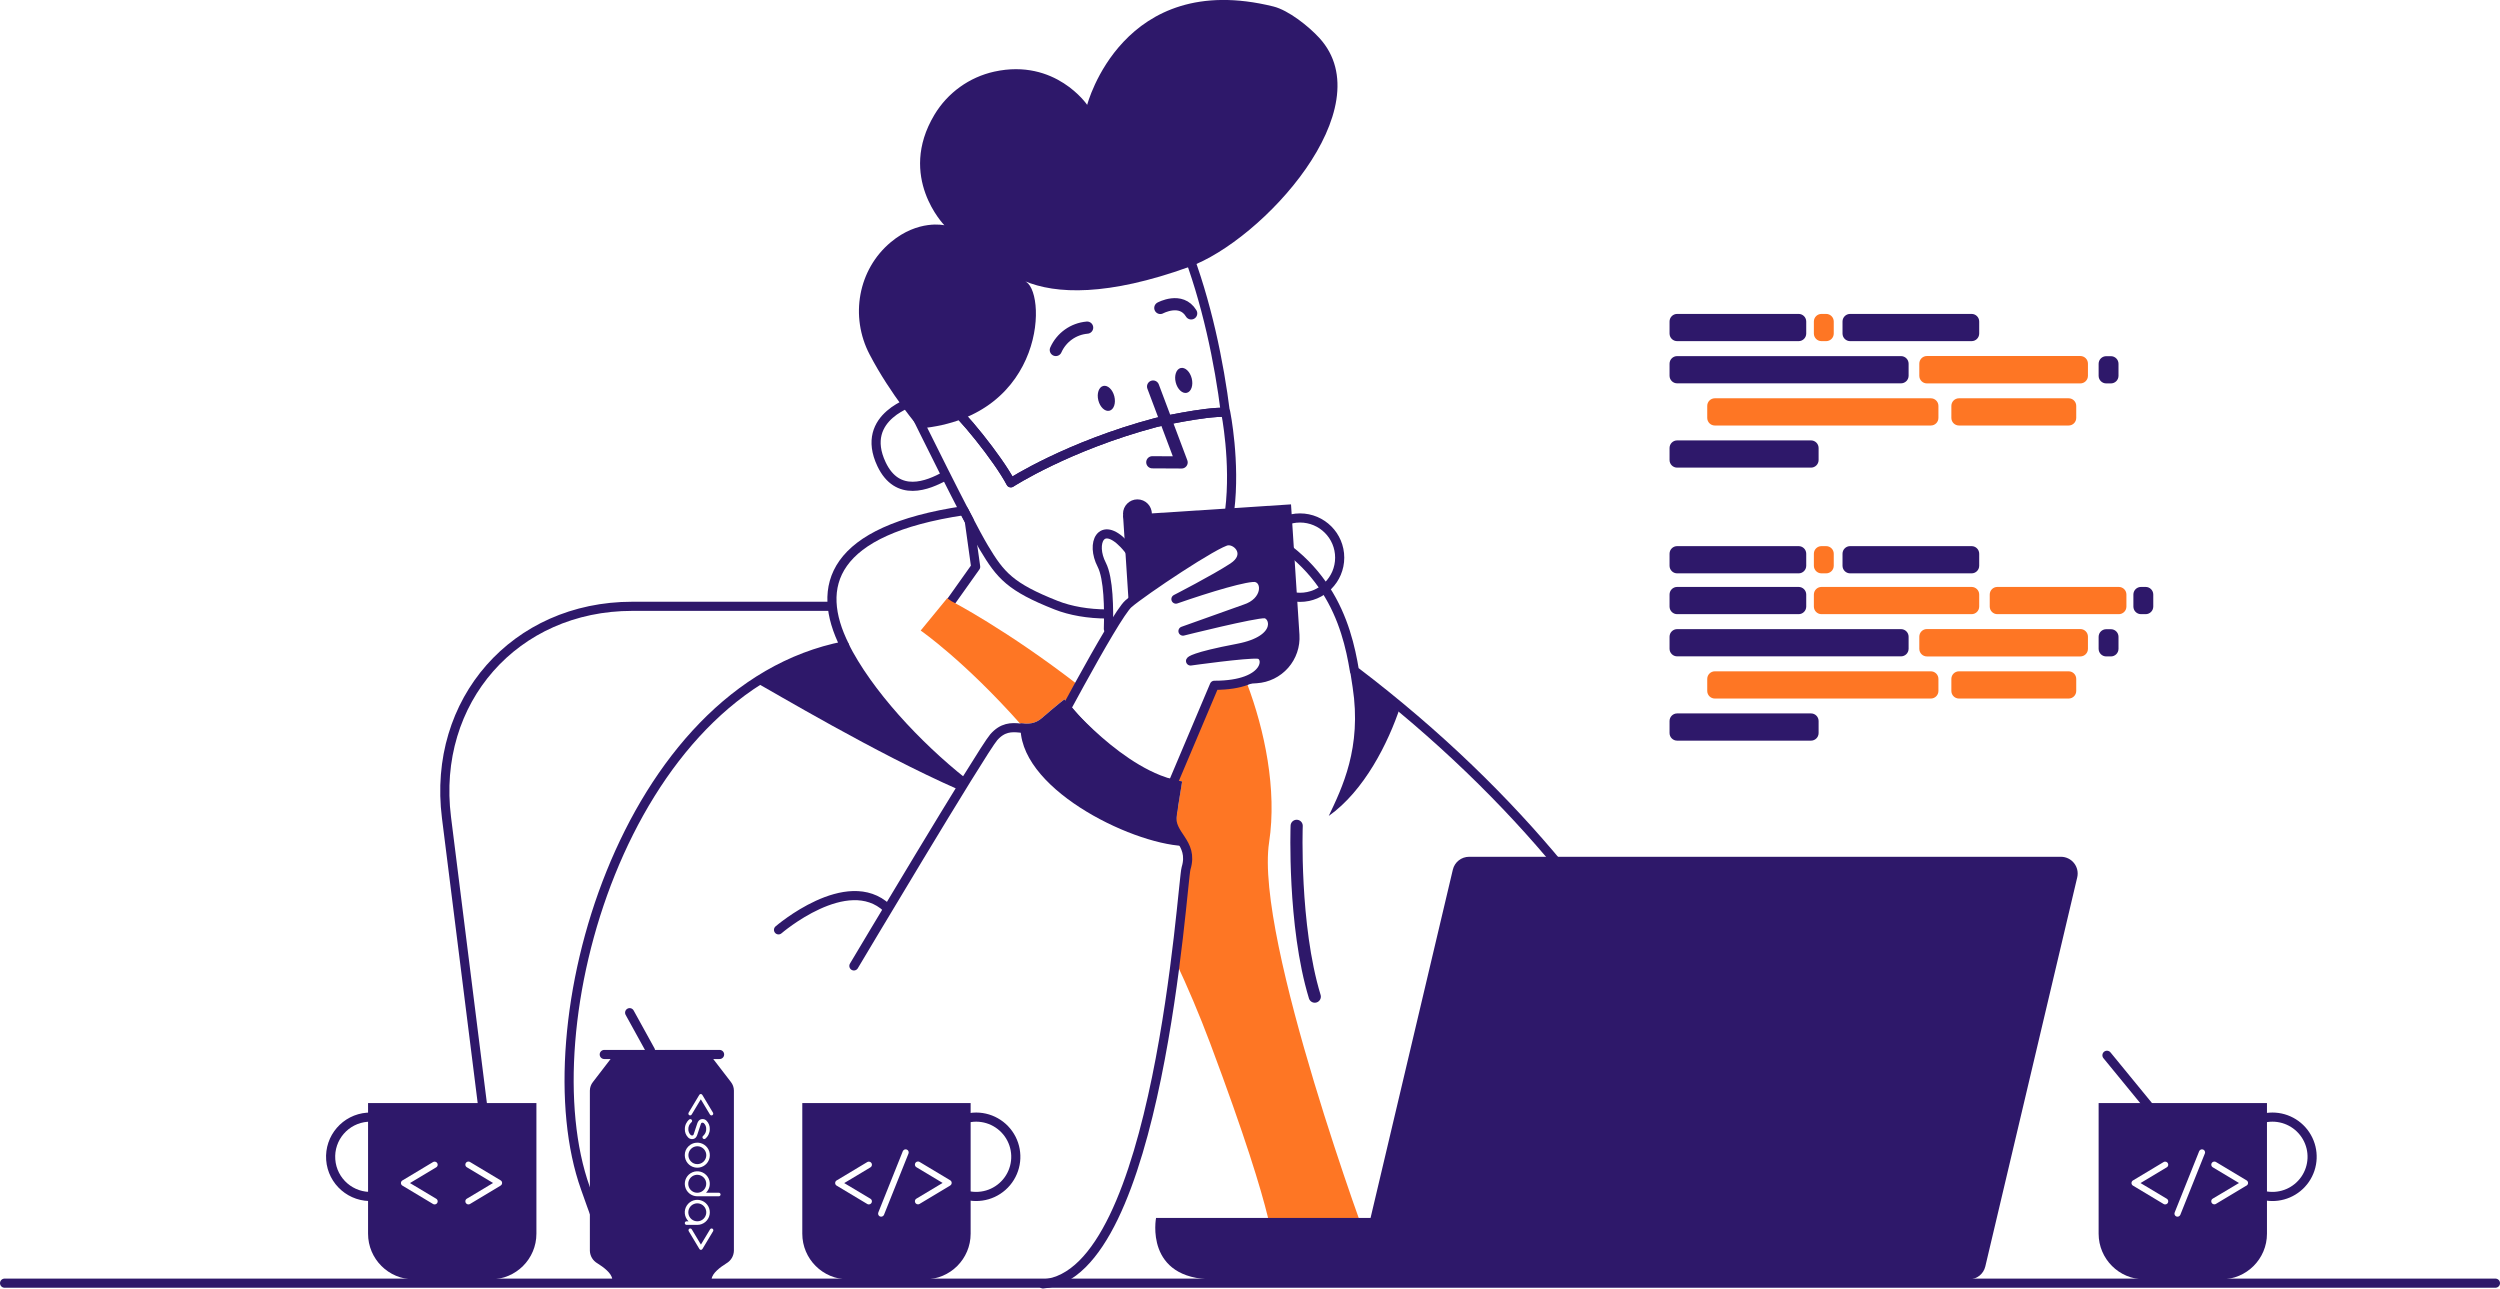
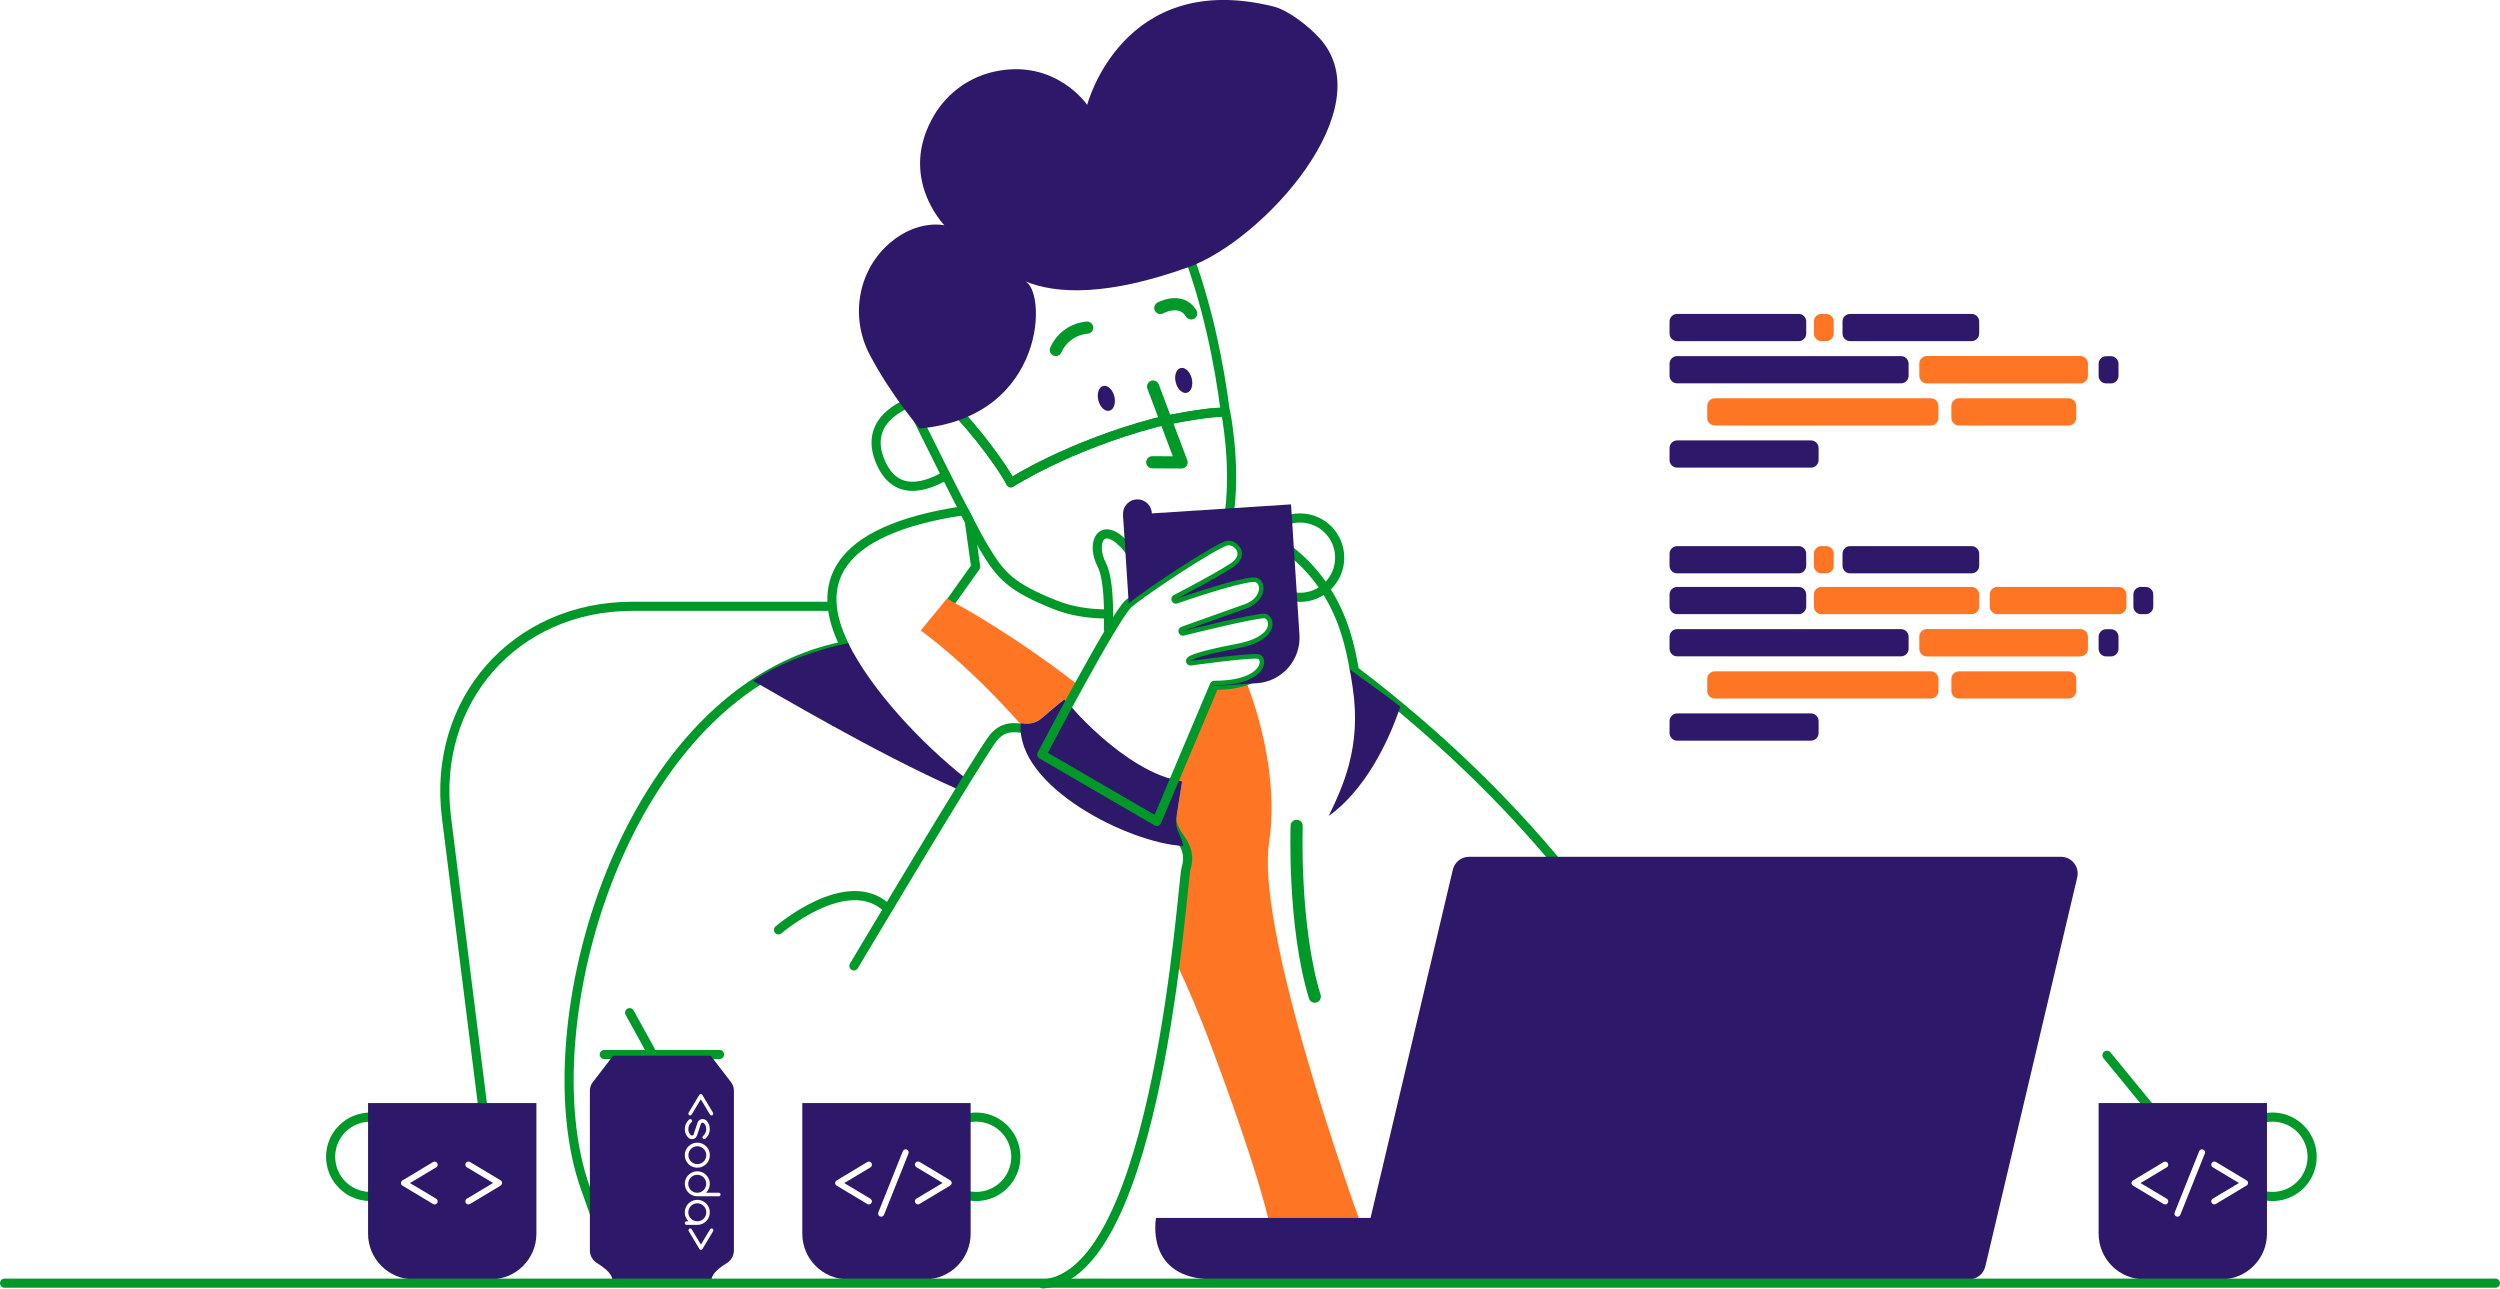
<svg xmlns="http://www.w3.org/2000/svg" viewBox="0 0 1642.48 846.52">
  <defs>
-     <style>.cls-1,.cls-3{fill:none;stroke:#2e186a;stroke-linecap:round;stroke-linejoin:round;}.cls-1{stroke-width:6px;}.cls-2{fill:#fe7624;}.cls-3{stroke-width:8px;}.cls-4{fill:#2e186a;}</style>
+     <style>.cls-1,.cls-3{fill:none;stroke:#009929;stroke-linecap:round;stroke-linejoin:round;}.cls-1{stroke-width:6px;}.cls-2{fill:#fe7624;}.cls-3{stroke-width:8px;}.cls-4{fill:#2e186a;}</style>
  </defs>
  <g id="Layer_2" data-name="Layer 2">
    <g id="outline">
      <g id="developer">
        <path id="chair" class="cls-1" d="M317.73,731.65l-24.4-194.59c-9.61-76.61,45-138.72,122.06-138.72H544.24" />
        <g id="body">
          <path id="hoodie" class="cls-1" d="M625,394.92l16-22.53-4.21-30.25c-1.13-2.14-2.29-4.37-3.48-6.67-87.37,13-98,49.61-78.38,88.82C410,452.59,346.9,675.05,384.6,780.6c10.74,30,19.36,60,51.27,60.34" />
          <g id="tshirt">
            <path class="cls-2" d="M670.57,475.79c0-.19,0-.38,0-.57,4.74.46,9.34.49,13.78-3.35,11-9.53,14.9-12.39,14.9-12.39s1,1.2,2.77,3.23c2.17-4,4.43-8.15,6.74-12.35C661.27,413.58,625,394.92,625,394.92L622.32,393l-17.44,21.27S633.26,433.83,670.57,475.79Z" />
            <path class="cls-2" d="M900.13,821.06s-76-204.39-66.33-267.73c5.27-34.55-3-73.73-14.42-104l-21.77,1.41-26.06,61.62c1.7.42,3.4.77,5.1,1,0,0-1,6.47-3.46,21.34-1.65,9.91,1.18,11,3.42,17.88,2.89,4.63,5.11,9.83,2.67,17.87-.8,2.63-2.7,27.4-7,61,8,17,15.64,34.94,22.8,54,46.08,122.92,41.29,136.33,41.29,136.33Z" />
          </g>
          <path id="hoodie-2" data-name="hoodie" class="cls-1" d="M1157.5,839.33c-5.47-36-44.48-229.23-267.66-398.72-5-30.28-17.65-77.94-82.66-100.22" />
          <path id="string" class="cls-3" d="M851.9,542.57s-2.4,65.28,11.89,112.21" />
          <path id="stripe" class="cls-4" d="M886.88,439.86c.71,4.26,1.26,8.18,1.79,11.62,6.14,39.82-7,66.26-15.69,84.59,23.33-16.5,39.06-47.88,47-71.81C910.39,456.58,897.3,447.62,886.88,439.86Z" />
          <path id="stripe_II" data-name="stripe II" class="cls-4" d="M557.24,422.52c-16.32,3.33-43.14,11.46-62.47,24.83,13.5,7.36,80.36,47.4,135,71.42.43-.25,3.43-5.25,4.93-7.2C604.46,487.59,572.65,453.41,557.24,422.52Z" />
        </g>
        <g id="head">
          <path id="ear" class="cls-1" d="M601.25,263.25S564.14,273.31,579.16,305c10.44,22,30.26,14.18,42.08,7.51" />
          <path id="face" class="cls-1" d="M611.15,269.27l11.66-3.91c7.69,4.65,33.09,36.21,41.28,51.85,0,0,37.29-24.19,95.5-39.66,0,0,31.69-7.24,45.47-6.66-4-32-12.18-72.88-26.58-109.43-21.42-54.33-87.7-33.25-97.32-30-103.37,35.17-70.11,137.58-70.11,137.58Z" />
          <path id="beard" class="cls-1" d="M727.49,403.37c-12.44,0-24.27-2.07-33.58-5.75-30.2-11.93-36.62-19.62-47.46-37.76s-44.81-87.39-44.81-87.39l21.17-7.11c7.69,4.65,33.09,36.21,41.28,51.85,0,0,37.29-24.19,95.5-39.66,0,0,32-7.32,45.69-6.66,0,0,6.54,32.54,2.62,64.44" />
          <path id="hair" class="cls-4" d="M604.24,281.52s-19.12-22.17-32.93-48.66c-13-24.9-7.61-55.75,13.94-73.75C603.29,144,620.46,148,620.46,148s-31.06-31.64-6.57-72.57a61.32,61.32,0,0,1,39.38-28.38c40.2-8.81,61,21.85,61,21.85s23.1-89.19,122.31-64.65c10,2.48,23.23,13.06,30.2,20.66C909,71,829.46,158,781.07,175.42c-53.13,19.12-87.3,18.07-108.18,9.13C687.9,189.12,688.45,273.79,604.24,281.52Z" />
          <polyline id="nose" class="cls-3" points="757.57 253.95 776.31 303.81 757.05 303.71" />
          <circle id="mouth" class="cls-4" cx="747.28" cy="337.55" r="9.47" />
          <ellipse id="eye_II" data-name="eye II" class="cls-4" cx="777.71" cy="249.86" rx="5.42" ry="8.39" transform="translate(-37.39 196.21) rotate(-14.04)" />
          <ellipse id="eye" class="cls-4" cx="726.86" cy="261.64" rx="5.42" ry="8.39" transform="translate(-41.77 184.22) rotate(-14.04)" />
          <path id="brow_II" data-name="brow II" class="cls-3" d="M693.66,229.94a24.85,24.85,0,0,1,20.58-14.69" />
          <path id="brow" class="cls-3" d="M762.32,202.32s13.64-7.43,20.27,3.58" />
        </g>
        <path id="laptop" class="cls-4" d="M1354,562.9H965.2a11,11,0,0,0-10.7,8.47L900.44,800.19H759.51s-7.81,40.34,37.73,40.34h496.39a11,11,0,0,0,10.7-8.47l60.39-255.63A11,11,0,0,0,1354,562.9Z" />
        <g id="code_lines" data-name="code lines">
          <rect class="cls-2" x="1191.7" y="206.24" width="13.06" height="17.89" rx="5" />
          <rect class="cls-4" x="1096.88" y="206.24" width="89.8" height="17.89" rx="5" />
          <rect class="cls-4" x="1096.88" y="289.34" width="97.93" height="17.89" rx="5" />
          <rect class="cls-2" x="1121.64" y="261.67" width="151.89" height="17.89" rx="5" />
          <rect class="cls-2" x="1282.03" y="261.67" width="82.04" height="17.89" rx="5" />
          <rect class="cls-4" x="1378.78" y="234.01" width="13.06" height="17.89" rx="5" />
          <rect class="cls-4" x="1096.88" y="233.96" width="157.06" height="17.89" rx="5" />
          <rect class="cls-4" x="1210.52" y="206.24" width="89.8" height="17.89" rx="5" />
          <rect class="cls-2" x="1260.97" y="233.9" width="110.79" height="18" rx="5" />
        </g>
        <g id="code_lines-2" data-name="code lines">
          <rect class="cls-4" x="1096.88" y="385.61" width="89.8" height="17.89" rx="5" />
          <rect class="cls-4" x="1096.88" y="468.71" width="97.93" height="17.89" rx="5" />
          <rect class="cls-2" x="1121.64" y="441.05" width="151.89" height="17.89" rx="5" />
          <rect class="cls-2" x="1282.03" y="441.05" width="82.04" height="17.89" rx="5" />
          <rect class="cls-4" x="1378.78" y="413.38" width="13.06" height="17.89" rx="5" />
          <rect class="cls-4" x="1401.62" y="385.61" width="13.06" height="17.89" rx="5" />
          <rect class="cls-4" x="1096.88" y="413.33" width="157.06" height="17.89" rx="5" />
          <rect class="cls-2" x="1191.7" y="385.61" width="108.62" height="17.89" rx="5" />
          <rect class="cls-2" x="1307.24" y="385.61" width="89.8" height="17.89" rx="5" />
          <rect class="cls-2" x="1191.7" y="358.8" width="13.06" height="17.89" rx="5" />
          <rect class="cls-4" x="1096.88" y="358.8" width="89.8" height="17.89" rx="5" />
          <rect class="cls-4" x="1210.52" y="358.8" width="89.8" height="17.89" rx="5" />
          <rect class="cls-2" x="1260.97" y="413.28" width="110.79" height="18" rx="5" />
        </g>
        <g id="mug">
          <path id="handle" class="cls-1" d="M1484.34,735.41a26.47,26.47,0,0,1,6.76-1.41,26.07,26.07,0,1,1-2.15,51.76" />
          <line id="spoon" class="cls-1" x1="1421.52" y1="738.81" x2="1384.25" y2="693.31" />
          <path id="mug-2" data-name="mug" class="cls-4" d="M1378.78,724.71v85.81a30,30,0,0,0,30,30h50.6a30,30,0,0,0,30-30V724.71Zm44.74,62.83a2,2,0,0,1,1,1.76,2,2,0,0,1-2,2,2,2,0,0,1-1-.25l-20-12a2,2,0,0,1,0-3.62l20-12a2,2,0,0,1,1-.25,2,2,0,0,1,2,2,2,2,0,0,1-1,1.76l-17.21,10.32Zm25-29.58-16.1,40.25a2.09,2.09,0,0,1-.4.55,2,2,0,0,1-1.43.6,2,2,0,0,1-2-2,2,2,0,0,1,.18-.85l16.1-40.25a2.08,2.08,0,0,1,.43-.58,1.89,1.89,0,0,1,1.41-.58,2,2,0,0,1,2,2A2.11,2.11,0,0,1,1448.52,758ZM1475.77,779l-20,12a2,2,0,0,1-1,.25,2,2,0,0,1-2-2,2,2,0,0,1,1-1.76L1471,777.23l-17.21-10.32a2,2,0,0,1-1-1.76,2,2,0,0,1,.59-1.42,2,2,0,0,1,1.43-.59,2,2,0,0,1,1,.25l20,12a2,2,0,0,1,0,3.62Z" />
        </g>
        <g id="tea">
          <path id="handle-2" data-name="handle" class="cls-1" d="M245.2,786a26.07,26.07,0,1,1-3.83-52,25.69,25.69,0,0,1,4.73.08" />
          <path id="ug" class="cls-4" d="M241.81,724.71v85.81a30,30,0,0,0,30,30h50.61a30,30,0,0,0,30-30V724.71Zm44.75,62.83a2,2,0,0,1,1,1.76,2,2,0,0,1-2,2,2,2,0,0,1-1-.25l-20-12a2,2,0,0,1,0-3.62l20-12a2,2,0,0,1,1-.25,2,2,0,0,1,2,2,2,2,0,0,1-1,1.76l-17.21,10.32Zm42.18-8.5-20,12a2,2,0,0,1-1,.25,1.91,1.91,0,0,1-1.42-.59,1.93,1.93,0,0,1-.59-1.42,2,2,0,0,1,1-1.76l17.21-10.31-17.21-10.32a2,2,0,0,1-1-1.76,2,2,0,0,1,2-2,2,2,0,0,1,1,.25l20,12a2,2,0,0,1,0,3.62Z" />
        </g>
        <g id="soda">
          <line id="line" class="cls-1" x1="427.34" y1="690.13" x2="413.67" y2="665.32" />
          <line id="line-2" data-name="line" class="cls-1" x1="396.99" y1="692.78" x2="472.76" y2="692.78" />
          <g id="can">
            <path class="cls-4" d="M462.27,773.58a5.9,5.9,0,1,0,1.71,4.15A5.69,5.69,0,0,0,462.27,773.58Z" />
            <path class="cls-4" d="M458.11,764.82A5.87,5.87,0,1,0,454,763.1,5.65,5.65,0,0,0,458.11,764.82Z" />
            <path class="cls-4" d="M462.27,800.67a5.9,5.9,0,1,0-4.16,1.71A5.68,5.68,0,0,0,462.27,800.67Z" />
            <path class="cls-4" d="M480.21,710.88l-13.29-17.29H402.83l-13.29,17.29a9.15,9.15,0,0,0-2,5.61V821.75A9.84,9.84,0,0,0,392.5,830c4.11,2.56,9.35,6.52,9.72,10.31h65.31c.36-3.79,5.6-7.75,9.71-10.31a9.84,9.84,0,0,0,4.93-8.27V716.49A9.2,9.2,0,0,0,480.21,710.88Zm-27.82,20.19,7-11.68a1.21,1.21,0,0,1,1-.65,1.23,1.23,0,0,1,1.06.65l7,11.68a1.15,1.15,0,0,1,.15.59,1.11,1.11,0,0,1-.34.82,1.14,1.14,0,0,1-.83.35,1.19,1.19,0,0,1-1-.6l-6-10-6,10a1.2,1.2,0,0,1-1,.6,1.14,1.14,0,0,1-.83-.35,1.12,1.12,0,0,1-.35-.82A1.15,1.15,0,0,1,452.39,731.07Zm.46,4.4a1.12,1.12,0,0,1,.69-.22,1.14,1.14,0,0,1,.83.35,1.12,1.12,0,0,1,.34.83,1,1,0,0,1-.31.77l-.44.43a5.67,5.67,0,0,0-1.72,4.15,5.12,5.12,0,0,0,1.53,3.89,1.55,1.55,0,0,0,1,.35,1,1,0,0,0,.94-.72l2.39-7.22a5.14,5.14,0,0,1,1.05-1.86,3.32,3.32,0,0,1,2.48-1,3.5,3.5,0,0,1,2.54,1.08,7.41,7.41,0,0,1,2.15,5.52,8.14,8.14,0,0,1-2.95,6.31.94.94,0,0,1-.69.22,1.16,1.16,0,0,1-1.17-1.17,1,1,0,0,1,.31-.78l.44-.43a5.66,5.66,0,0,0,1.71-4.15,5.11,5.11,0,0,0-1.52-3.89,1.57,1.57,0,0,0-1-.35,1,1,0,0,0-.94.72l-2.4,7.22a5.15,5.15,0,0,1-1,1.86,3.32,3.32,0,0,1-2.48,1,3.5,3.5,0,0,1-2.54-1.08,7.41,7.41,0,0,1-2.15-5.52A8.13,8.13,0,0,1,452.85,735.47Zm-.55,17.67a8.23,8.23,0,1,1-2.4,5.81A7.91,7.91,0,0,1,452.3,753.14Zm-2.06,51.25a1.18,1.18,0,0,1,.83-2h1.29a8.23,8.23,0,1,1,5.75,2.35h-7A1.13,1.13,0,0,1,450.24,804.39Zm18.29,4.45-7,11.68a1.23,1.23,0,0,1-1.06.65,1.21,1.21,0,0,1-1-.65l-7-11.68a1.15,1.15,0,0,1-.15-.59,1.12,1.12,0,0,1,.35-.82,1.1,1.1,0,0,1,.83-.35,1.2,1.2,0,0,1,1,.6l6,10,6-10a1.19,1.19,0,0,1,1-.6,1.18,1.18,0,0,1,1.17,1.17A1.15,1.15,0,0,1,468.53,808.84Zm4.53-23.23a1.13,1.13,0,0,1-.83.34H458.11a8.21,8.21,0,1,1,5.82-2.41l-.06.06h8.36a1.14,1.14,0,0,1,.83.35,1.13,1.13,0,0,1,.35.83A1.16,1.16,0,0,1,473.06,785.61Z" />
          </g>
        </g>
        <g id="hand">
          <path id="thumb" class="cls-1" d="M728.2,413.19c.41-12.93.21-33.28-4.38-42.17-7.29-14.11-.49-29.17,14.42-13.76,8.5,8.78,12.67,20.43,14.69,28.82" />
          <circle class="cls-1" cx="854.1" cy="366.37" r="26.07" />
          <path id="sleeve" class="cls-1" d="M685.24,843.52c76.2-5.69,91.36-264.23,94-273.06,5.29-17.44-11.32-21.53-9.14-35.34s.49-20,.49-20c-35.77-5.82-70.51-50.8-70.51-50.8s-3.6,2.63-13.85,11.39-21.69-4.7-33.39,8.72C645.12,493.38,561,634.6,561,634.6" />
          <path id="welt" class="cls-4" d="M773.19,534.71c2.48-14.87,3.46-21.34,3.46-21.34-38.09-5.86-77.37-53.89-77.37-53.89s-3.88,2.86-14.9,12.39c-4.44,3.84-9,3.81-13.78,3.35-3.37,41.71,71.45,78.84,106.89,80.59C775.23,545.79,771.32,546,773.19,534.71Z" />
          <path id="line-3" data-name="line" class="cls-1" d="M511.48,610.91s45.1-38.92,71.28-14.4" />
          <path id="hand-2" data-name="hand" class="cls-1" d="M684.44,495.72,760,539.65l37.82-89.42c36.49.06,36.33-19.76,28.69-20.44s-44.33,4.47-44.33,4.47,1.19-2.67,31-8.33,24.21-22.27,17.8-22.72-53.78,11.42-53.78,11.42l40.7-14.53c14.49-4.6,15-18.64,7.43-20.62-5-1.31-31.66,6.75-52.76,14.13,0,0,25.36-13,37.39-20.86s3.62-18.11-3.41-17.47-55.87,33.3-65.17,41.39S684.44,495.72,684.44,495.72Z" />
        </g>
        <g id="coffe">
          <path id="handle-3" data-name="handle" class="cls-1" d="M635.24,734.65a27.18,27.18,0,0,1,4.18-.65,26.07,26.07,0,1,1-5.77,50.92" />
          <path id="mug-3" data-name="mug" class="cls-4" d="M527.1,724.71v85.81a30,30,0,0,0,30,30h50.6a30,30,0,0,0,30-30V724.71Zm44.74,62.83a2,2,0,0,1,1,1.76,2,2,0,0,1-2,2,2,2,0,0,1-1-.25l-20-12a2,2,0,0,1,0-3.62l20-12a2,2,0,0,1,1-.25,2,2,0,0,1,1.42.59,1.91,1.91,0,0,1,.59,1.42,2,2,0,0,1-1,1.76l-17.21,10.32Zm25-29.58-16.1,40.25a2.13,2.13,0,0,1-.41.55,2,2,0,0,1-1.43.6,2,2,0,0,1-2-2,2.19,2.19,0,0,1,.17-.85l16.1-40.25a2.29,2.29,0,0,1,.43-.58,1.92,1.92,0,0,1,1.41-.58,2,2,0,0,1,2,2A2.27,2.27,0,0,1,596.85,758ZM624.09,779l-20,12a2,2,0,0,1-1,.25,2,2,0,0,1-2-2,2,2,0,0,1,1-1.76l17.2-10.31-17.2-10.32a2,2,0,0,1-1-1.76,1.91,1.91,0,0,1,.59-1.42,2,2,0,0,1,1.42-.59,2,2,0,0,1,1,.25l20,12a2,2,0,0,1,0,3.62Z" />
        </g>
        <line id="line-4" data-name="line" class="cls-1" x1="3" y1="843.03" x2="1639.48" y2="843.03" />
        <path class="cls-4" d="M853.73,417l-5.54-85.63-110.37,7.15,3.75,57.94c9.81-8.39,58-40.57,64.95-41.2s15.44,9.62,3.41,17.47-37.39,20.86-37.39,20.86c21.1-7.38,47.79-15.44,52.76-14.13,7.58,2,7.06,16-7.43,20.62l-40.7,14.53s47.37-11.87,53.78-11.42,12,17.06-17.8,22.72-31,8.33-31,8.33,36.7-5.16,44.33-4.47,7.8,20.5-28.69,20.44l-.21.49,28.12-1.82A30,30,0,0,0,853.73,417Z" />
      </g>
    </g>
  </g>
</svg>
